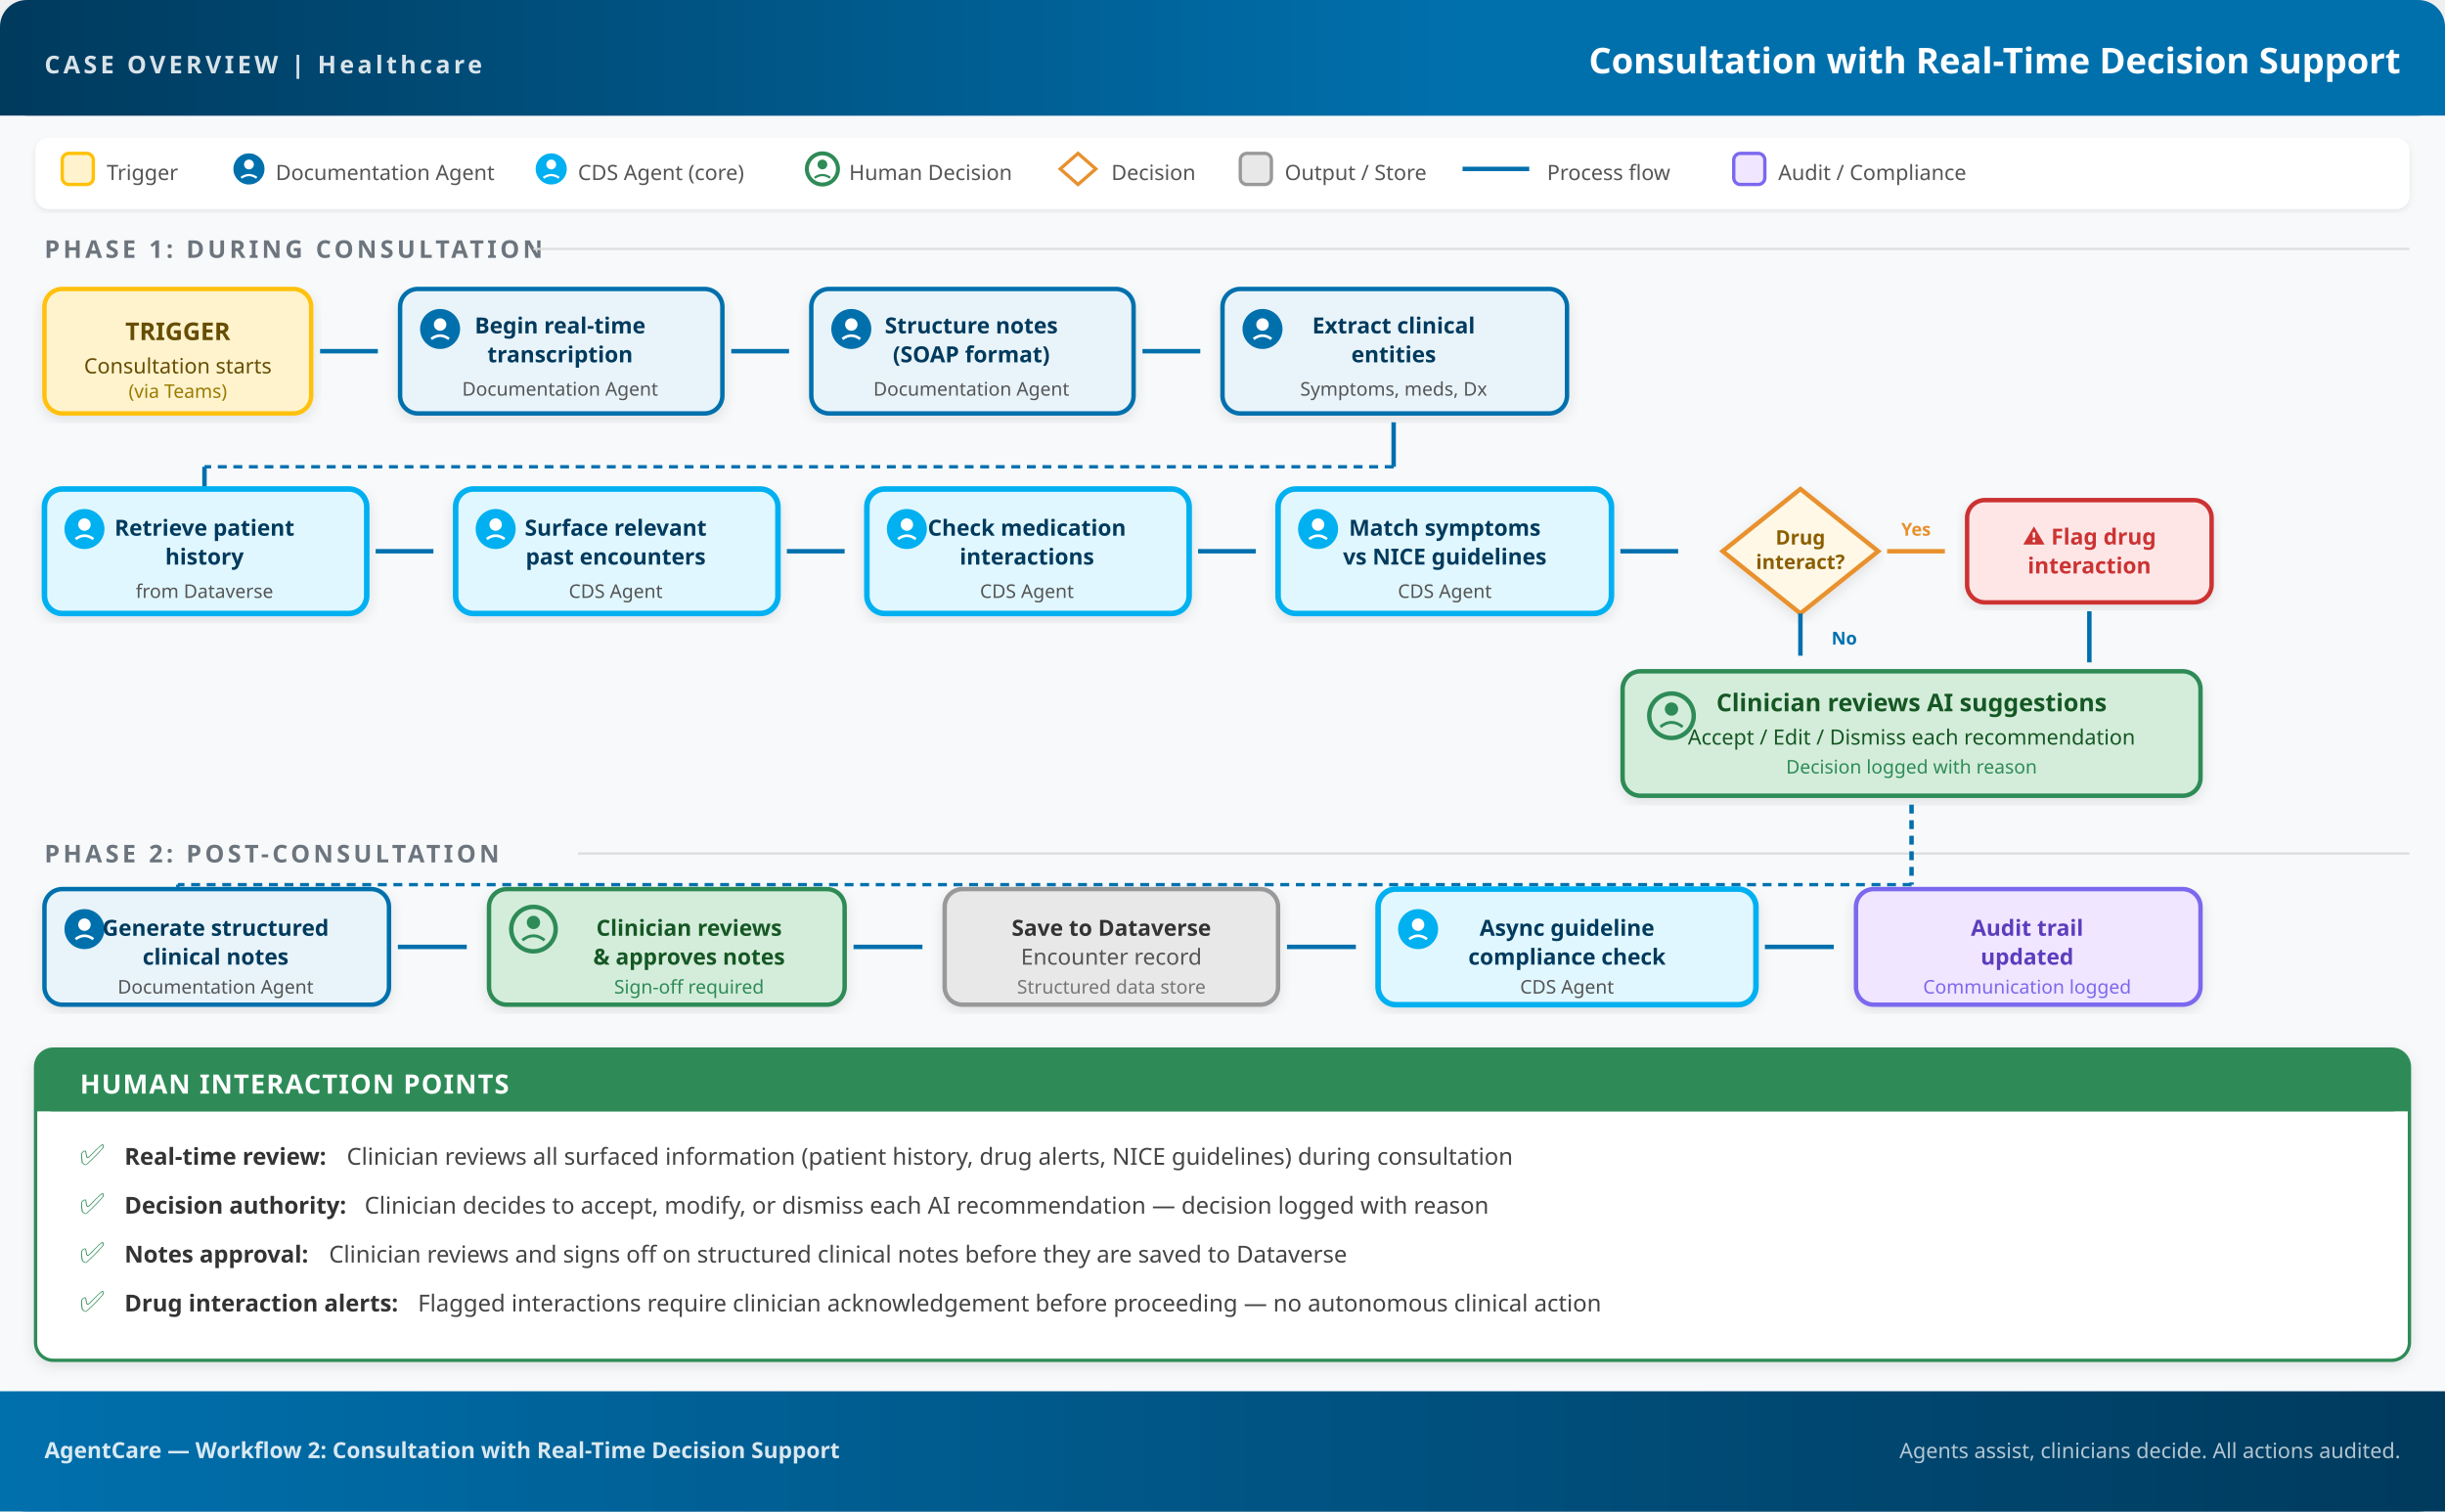
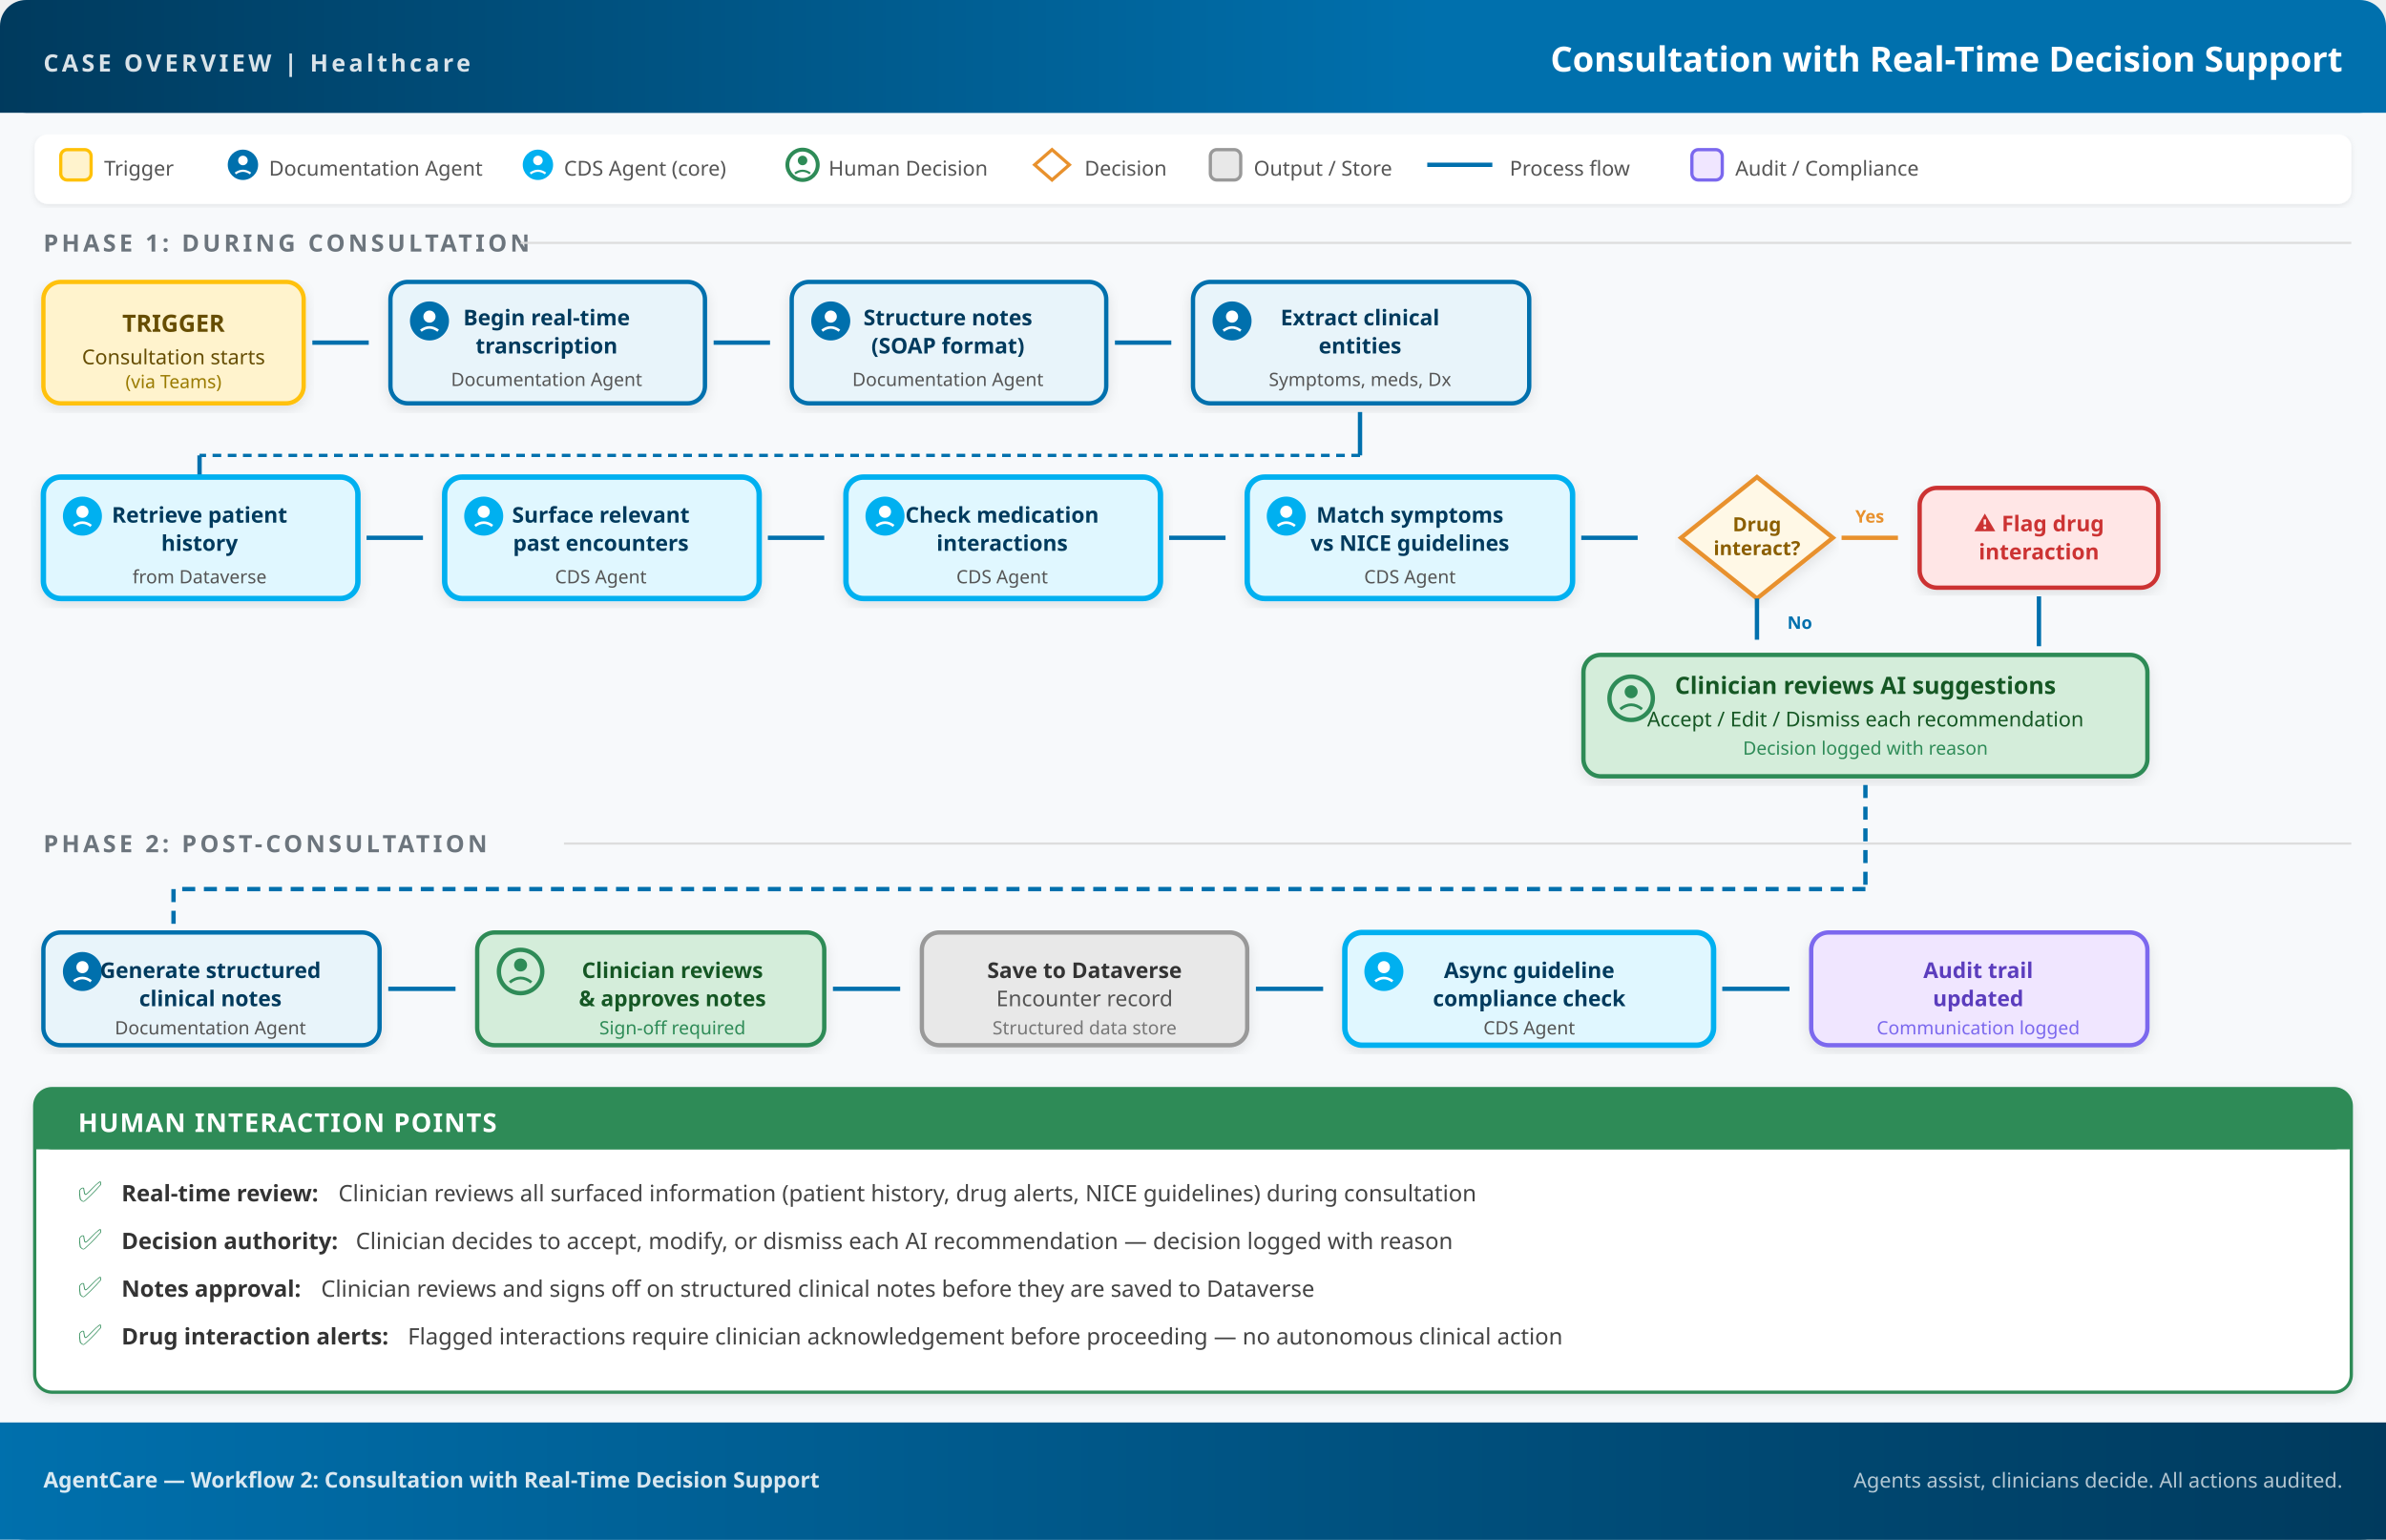
- <svg xmlns="http://www.w3.org/2000/svg" viewBox="0 0 1100 680" font-family="'Segoe UI', -apple-system, sans-serif">
+ <svg xmlns="http://www.w3.org/2000/svg" viewBox="0 0 1100 710" font-family="'Segoe UI', -apple-system, sans-serif">
  <defs>
    <filter id="shadow" x="-4%" y="-4%" width="108%" height="112%">
      <feDropShadow dx="0" dy="2" stdDeviation="3" flood-opacity="0.10" />
    </filter>
    <filter id="shadowSm" x="-2%" y="-2%" width="104%" height="108%">
      <feDropShadow dx="0" dy="1" stdDeviation="1.5" flood-opacity="0.08" />
    </filter>
    <marker id="arrowR" viewBox="0 0 10 7" refX="10" refY="3.5" markerWidth="10" markerHeight="7" orient="auto">
      <polygon points="0 0, 10 3.5, 0 7" fill="#0070AD" />
    </marker>
    <marker id="arrowD" viewBox="0 0 7 10" refX="3.5" refY="10" markerWidth="7" markerHeight="10" orient="auto">
      <polygon points="0 0, 3.5 10, 7 0" fill="#0070AD" />
    </marker>
    <linearGradient id="headerGrad" x1="0" y1="0" x2="1" y2="0">
      <stop offset="0%" stop-color="#003A5D" />
      <stop offset="60%" stop-color="#0070AD" />
      <stop offset="100%" stop-color="#0070AD" />
    </linearGradient>
    <linearGradient id="footerGrad" x1="0" y1="0" x2="1" y2="0">
      <stop offset="0%" stop-color="#0070AD" />
      <stop offset="100%" stop-color="#003A5D" />
    </linearGradient>
  </defs>
-   <rect width="1100" height="680" rx="12" fill="#F7F9FB" />
+   <rect width="1100" height="710" rx="12" fill="#F7F9FB" />
  <rect width="1100" height="52" rx="12" fill="url(#headerGrad)" />
  <rect y="40" width="1100" height="12" fill="url(#headerGrad)" />
  <text x="20" y="33" fill="white" font-size="11" font-weight="600" letter-spacing="1.5" opacity="0.85">CASE OVERVIEW | Healthcare</text>
  <text x="1080" y="33" text-anchor="end" fill="white" font-size="16" font-weight="700">Consultation with Real-Time Decision Support</text>
  <rect x="16" y="62" width="1068" height="32" rx="6" fill="white" filter="url(#shadowSm)" />
  <rect x="28" y="69" width="14" height="14" rx="3" fill="#fff3cd" stroke="#ffc107" stroke-width="1.5" />
  <text x="48" y="81" font-size="9.5" fill="#555">Trigger</text>
  <circle cx="112" cy="76" r="7" fill="#0070AD" />
  <circle cx="112" cy="74" r="2.2" fill="white" />
  <path d="M108.5,80 Q112,77.5 115.5,80" fill="none" stroke="white" stroke-width="1" />
  <text x="124" y="81" font-size="9.5" fill="#555">Documentation Agent</text>
  <circle cx="248" cy="76" r="7" fill="#00B0F0" />
  <circle cx="248" cy="74" r="2.2" fill="white" />
  <path d="M244.5,80 Q248,77.5 251.5,80" fill="none" stroke="white" stroke-width="1" />
  <text x="260" y="81" font-size="9.5" fill="#555">CDS Agent (core)</text>
  <circle cx="370" cy="76" r="7" fill="none" stroke="#2E8B57" stroke-width="1.8" />
  <circle cx="370" cy="74" r="2.2" fill="#2E8B57" />
  <path d="M366.5,80 Q370,77.5 373.5,80" fill="none" stroke="#2E8B57" stroke-width="1" />
  <text x="382" y="81" font-size="9.5" fill="#555">Human Decision</text>
  <polygon points="485,69 493,76 485,83 477,76" fill="none" stroke="#E8912D" stroke-width="1.5" />
  <text x="500" y="81" font-size="9.5" fill="#555">Decision</text>
  <rect x="558" y="69" width="14" height="14" rx="3" fill="#e8e8e8" stroke="#999" stroke-width="1.5" />
  <text x="578" y="81" font-size="9.5" fill="#555">Output / Store</text>
  <line x1="658" y1="76" x2="688" y2="76" stroke="#0070AD" stroke-width="2" />
  <text x="696" y="81" font-size="9.5" fill="#555">Process flow</text>
  <rect x="780" y="69" width="14" height="14" rx="3" fill="#f0e6ff" stroke="#7B68EE" stroke-width="1.5" />
  <text x="800" y="81" font-size="9.5" fill="#555">Audit / Compliance</text>
  <text x="20" y="116" font-size="11" fill="#6C757D" font-weight="700" letter-spacing="1.5">PHASE 1: DURING CONSULTATION</text>
  <line x1="240" y1="112" x2="1084" y2="112" stroke="#ddd" stroke-width="1" />
  <rect x="20" y="130" width="120" height="56" rx="8" fill="#fff3cd" stroke="#ffc107" stroke-width="2" filter="url(#shadow)" />
  <text x="80" y="153" text-anchor="middle" font-size="11" font-weight="700" fill="#664d03">TRIGGER</text>
  <text x="80" y="168" text-anchor="middle" font-size="9.5" fill="#664d03">Consultation starts</text>
  <text x="80" y="179" text-anchor="middle" font-size="8.5" fill="#997a00">(via Teams)</text>
  <line x1="144" y1="158" x2="170" y2="158" stroke="#0070AD" stroke-width="2" />
  <rect x="180" y="130" width="145" height="56" rx="8" fill="#E8F4FA" stroke="#0070AD" stroke-width="2" filter="url(#shadow)" />
  <circle cx="198" cy="148" r="9" fill="#0070AD" />
  <circle cx="198" cy="146" r="2.8" fill="white" />
  <path d="M194,152.5 Q198,149.5 202,152.5" fill="none" stroke="white" stroke-width="1.2" />
  <text x="252" y="150" text-anchor="middle" font-size="10" font-weight="600" fill="#003A5D">Begin real-time</text>
  <text x="252" y="163" text-anchor="middle" font-size="10" font-weight="600" fill="#003A5D">transcription</text>
  <text x="252" y="178" text-anchor="middle" font-size="8.5" fill="#555">Documentation Agent</text>
  <line x1="329" y1="158" x2="355" y2="158" stroke="#0070AD" stroke-width="2" />
  <rect x="365" y="130" width="145" height="56" rx="8" fill="#E8F4FA" stroke="#0070AD" stroke-width="2" filter="url(#shadow)" />
  <circle cx="383" cy="148" r="9" fill="#0070AD" />
  <circle cx="383" cy="146" r="2.8" fill="white" />
  <path d="M379,152.5 Q383,149.5 387,152.5" fill="none" stroke="white" stroke-width="1.2" />
  <text x="437" y="150" text-anchor="middle" font-size="10" font-weight="600" fill="#003A5D">Structure notes</text>
  <text x="437" y="163" text-anchor="middle" font-size="10" font-weight="600" fill="#003A5D">(SOAP format)</text>
  <text x="437" y="178" text-anchor="middle" font-size="8.5" fill="#555">Documentation Agent</text>
  <line x1="514" y1="158" x2="540" y2="158" stroke="#0070AD" stroke-width="2" />
  <rect x="550" y="130" width="155" height="56" rx="8" fill="#E8F4FA" stroke="#0070AD" stroke-width="2" filter="url(#shadow)" />
  <circle cx="568" cy="148" r="9" fill="#0070AD" />
  <circle cx="568" cy="146" r="2.8" fill="white" />
  <path d="M564,152.5 Q568,149.5 572,152.5" fill="none" stroke="white" stroke-width="1.2" />
  <text x="627" y="150" text-anchor="middle" font-size="10" font-weight="600" fill="#003A5D">Extract clinical</text>
  <text x="627" y="163" text-anchor="middle" font-size="10" font-weight="600" fill="#003A5D">entities</text>
  <text x="627" y="178" text-anchor="middle" font-size="8.5" fill="#555">Symptoms, meds, Dx</text>
  <line x1="627" y1="190" x2="627" y2="210" stroke="#0070AD" stroke-width="2" />
  <line x1="627" y1="210" x2="92" y2="210" stroke="#0070AD" stroke-width="1.5" stroke-dasharray="4,3" />
  <line x1="92" y1="210" x2="92" y2="220" stroke="#0070AD" stroke-width="2" />
  <rect x="20" y="220" width="145" height="56" rx="8" fill="#e0f7ff" stroke="#00B0F0" stroke-width="2.5" filter="url(#shadow)" />
  <circle cx="38" cy="238" r="9" fill="#00B0F0" />
  <circle cx="38" cy="236" r="2.8" fill="white" />
  <path d="M34,242.5 Q38,239.5 42,242.5" fill="none" stroke="white" stroke-width="1.2" />
  <text x="92" y="241" text-anchor="middle" font-size="10" font-weight="700" fill="#003A5D">Retrieve patient</text>
  <text x="92" y="254" text-anchor="middle" font-size="10" font-weight="700" fill="#003A5D">history</text>
  <text x="92" y="269" text-anchor="middle" font-size="8.5" fill="#555">from Dataverse</text>
  <line x1="169" y1="248" x2="195" y2="248" stroke="#0070AD" stroke-width="2" />
  <rect x="205" y="220" width="145" height="56" rx="8" fill="#e0f7ff" stroke="#00B0F0" stroke-width="2.5" filter="url(#shadow)" />
  <circle cx="223" cy="238" r="9" fill="#00B0F0" />
  <circle cx="223" cy="236" r="2.8" fill="white" />
  <path d="M219,242.5 Q223,239.5 227,242.5" fill="none" stroke="white" stroke-width="1.2" />
  <text x="277" y="241" text-anchor="middle" font-size="10" font-weight="700" fill="#003A5D">Surface relevant</text>
  <text x="277" y="254" text-anchor="middle" font-size="10" font-weight="700" fill="#003A5D">past encounters</text>
  <text x="277" y="269" text-anchor="middle" font-size="8.5" fill="#555">CDS Agent</text>
  <line x1="354" y1="248" x2="380" y2="248" stroke="#0070AD" stroke-width="2" />
  <rect x="390" y="220" width="145" height="56" rx="8" fill="#e0f7ff" stroke="#00B0F0" stroke-width="2.5" filter="url(#shadow)" />
  <circle cx="408" cy="238" r="9" fill="#00B0F0" />
  <circle cx="408" cy="236" r="2.8" fill="white" />
  <path d="M404,242.5 Q408,239.5 412,242.5" fill="none" stroke="white" stroke-width="1.2" />
  <text x="462" y="241" text-anchor="middle" font-size="10" font-weight="700" fill="#003A5D">Check medication</text>
  <text x="462" y="254" text-anchor="middle" font-size="10" font-weight="700" fill="#003A5D">interactions</text>
  <text x="462" y="269" text-anchor="middle" font-size="8.5" fill="#555">CDS Agent</text>
  <line x1="539" y1="248" x2="565" y2="248" stroke="#0070AD" stroke-width="2" />
  <rect x="575" y="220" width="150" height="56" rx="8" fill="#e0f7ff" stroke="#00B0F0" stroke-width="2.5" filter="url(#shadow)" />
  <circle cx="593" cy="238" r="9" fill="#00B0F0" />
  <circle cx="593" cy="236" r="2.8" fill="white" />
  <path d="M589,242.5 Q593,239.5 597,242.5" fill="none" stroke="white" stroke-width="1.2" />
  <text x="650" y="241" text-anchor="middle" font-size="10" font-weight="700" fill="#003A5D">Match symptoms</text>
  <text x="650" y="254" text-anchor="middle" font-size="10" font-weight="700" fill="#003A5D">vs NICE guidelines</text>
  <text x="650" y="269" text-anchor="middle" font-size="8.5" fill="#555">CDS Agent</text>
  <line x1="729" y1="248" x2="755" y2="248" stroke="#0070AD" stroke-width="2" />
  <polygon points="810,220 845,248 810,276 775,248" fill="#fff8e6" stroke="#E8912D" stroke-width="2" filter="url(#shadow)" />
  <text x="810" y="245" text-anchor="middle" font-size="9" font-weight="600" fill="#8B5E00">Drug</text>
  <text x="810" y="256" text-anchor="middle" font-size="9" font-weight="600" fill="#8B5E00">interact?</text>
  <line x1="849" y1="248" x2="875" y2="248" stroke="#E8912D" stroke-width="2" />
  <text x="862" y="241" text-anchor="middle" font-size="8" fill="#E8912D" font-weight="600">Yes</text>
  <rect x="885" y="225" width="110" height="46" rx="8" fill="#ffe6e6" stroke="#cc3333" stroke-width="2" filter="url(#shadow)" />
  <text x="940" y="245" text-anchor="middle" font-size="10" font-weight="700" fill="#cc3333">⚠ Flag drug</text>
  <text x="940" y="258" text-anchor="middle" font-size="10" font-weight="700" fill="#cc3333">interaction</text>
  <line x1="810" y1="276" x2="810" y2="295" stroke="#0070AD" stroke-width="2" />
  <text x="824" y="290" font-size="8" fill="#0070AD" font-weight="600">No</text>
  <rect x="730" y="302" width="260" height="56" rx="8" fill="#d4edda" stroke="#2E8B57" stroke-width="2" filter="url(#shadow)" />
  <circle cx="752" cy="322" r="10" fill="none" stroke="#2E8B57" stroke-width="2" />
  <circle cx="752" cy="319" r="3" fill="#2E8B57" />
  <path d="M747,327 Q752,323 757,327" fill="none" stroke="#2E8B57" stroke-width="1.3" />
  <text x="860" y="320" text-anchor="middle" font-size="11" font-weight="700" fill="#155724">Clinician reviews AI suggestions</text>
  <text x="860" y="335" text-anchor="middle" font-size="9.5" fill="#155724">Accept / Edit / Dismiss each recommendation</text>
  <text x="860" y="348" text-anchor="middle" font-size="8.5" fill="#2E8B57">Decision logged with reason</text>
  <line x1="940" y1="275" x2="940" y2="298" stroke="#0070AD" stroke-width="2" />
-   <text x="20" y="388" font-size="11" fill="#6C757D" font-weight="700" letter-spacing="1.5">PHASE 2: POST-CONSULTATION</text>
-   <line x1="260" y1="384" x2="1084" y2="384" stroke="#ddd" stroke-width="1" />
-   <line x1="860" y1="362" x2="860" y2="398" stroke="#0070AD" stroke-width="2" stroke-dasharray="4,3" />
-   <line x1="860" y1="398" x2="80" y2="398" stroke="#0070AD" stroke-width="1.5" stroke-dasharray="4,3" />
-   <line x1="80" y1="398" x2="80" y2="400" stroke="#0070AD" stroke-width="1.5" stroke-dasharray="4,3" />
-   <rect x="20" y="400" width="155" height="52" rx="8" fill="#E8F4FA" stroke="#0070AD" stroke-width="2" filter="url(#shadow)" />
-   <circle cx="38" cy="418" r="9" fill="#0070AD" />
-   <circle cx="38" cy="416" r="2.8" fill="white" />
-   <path d="M34,422.5 Q38,419.5 42,422.5" fill="none" stroke="white" stroke-width="1.2" />
-   <text x="97" y="421" text-anchor="middle" font-size="10" font-weight="600" fill="#003A5D">Generate structured</text>
-   <text x="97" y="434" text-anchor="middle" font-size="10" font-weight="600" fill="#003A5D">clinical notes</text>
-   <text x="97" y="447" text-anchor="middle" font-size="8.5" fill="#555">Documentation Agent</text>
-   <line x1="179" y1="426" x2="210" y2="426" stroke="#0070AD" stroke-width="2" />
-   <rect x="220" y="400" width="160" height="52" rx="8" fill="#d4edda" stroke="#2E8B57" stroke-width="2" filter="url(#shadow)" />
-   <circle cx="240" cy="418" r="10" fill="none" stroke="#2E8B57" stroke-width="2" />
-   <circle cx="240" cy="415" r="3" fill="#2E8B57" />
-   <path d="M235,423 Q240,419 245,423" fill="none" stroke="#2E8B57" stroke-width="1.3" />
-   <text x="310" y="421" text-anchor="middle" font-size="10" font-weight="700" fill="#155724">Clinician reviews</text>
-   <text x="310" y="434" text-anchor="middle" font-size="10" font-weight="700" fill="#155724">&amp; approves notes</text>
-   <text x="310" y="447" text-anchor="middle" font-size="8.5" fill="#2E8B57">Sign-off required</text>
-   <line x1="384" y1="426" x2="415" y2="426" stroke="#0070AD" stroke-width="2" />
-   <rect x="425" y="400" width="150" height="52" rx="8" fill="#e8e8e8" stroke="#999" stroke-width="2" filter="url(#shadow)" />
-   <text x="500" y="421" text-anchor="middle" font-size="10" font-weight="600" fill="#333">Save to Dataverse</text>
-   <text x="500" y="434" text-anchor="middle" font-size="10" fill="#555">Encounter record</text>
-   <text x="500" y="447" text-anchor="middle" font-size="8.5" fill="#777">Structured data store</text>
-   <line x1="579" y1="426" x2="610" y2="426" stroke="#0070AD" stroke-width="2" />
-   <rect x="620" y="400" width="170" height="52" rx="8" fill="#e0f7ff" stroke="#00B0F0" stroke-width="2.5" filter="url(#shadow)" />
-   <circle cx="638" cy="418" r="9" fill="#00B0F0" />
-   <circle cx="638" cy="416" r="2.8" fill="white" />
-   <path d="M634,422.5 Q638,419.5 642,422.5" fill="none" stroke="white" stroke-width="1.2" />
-   <text x="705" y="421" text-anchor="middle" font-size="10" font-weight="700" fill="#003A5D">Async guideline</text>
-   <text x="705" y="434" text-anchor="middle" font-size="10" font-weight="700" fill="#003A5D">compliance check</text>
-   <text x="705" y="447" text-anchor="middle" font-size="8.5" fill="#555">CDS Agent</text>
-   <line x1="794" y1="426" x2="825" y2="426" stroke="#0070AD" stroke-width="2" />
-   <rect x="835" y="400" width="155" height="52" rx="8" fill="#f0e6ff" stroke="#7B68EE" stroke-width="2" filter="url(#shadow)" />
-   <text x="912" y="421" text-anchor="middle" font-size="10" font-weight="700" fill="#5B3DBD">Audit trail</text>
-   <text x="912" y="434" text-anchor="middle" font-size="10" font-weight="700" fill="#5B3DBD">updated</text>
-   <text x="912" y="447" text-anchor="middle" font-size="8.5" fill="#7B68EE">Communication logged</text>
-   <rect x="16" y="472" width="1068" height="140" rx="8" fill="white" stroke="#2E8B57" stroke-width="1.5" filter="url(#shadow)" />
-   <rect x="16" y="472" width="1068" height="28" rx="8" fill="#2E8B57" />
-   <rect x="16" y="488" width="1068" height="12" fill="#2E8B57" />
-   <text x="36" y="492" font-size="12" font-weight="700" fill="white" letter-spacing="0.5">HUMAN INTERACTION POINTS</text>
-   <text x="36" y="524" font-size="13" fill="#2E8B57">✅</text>
-   <text x="56" y="524" font-size="10.5" fill="#333" font-weight="600">Real-time review:</text>
-   <text x="156" y="524" font-size="10.5" fill="#444">Clinician reviews all surfaced information (patient history, drug alerts, NICE guidelines) during consultation</text>
-   <text x="36" y="546" font-size="13" fill="#2E8B57">✅</text>
-   <text x="56" y="546" font-size="10.5" fill="#333" font-weight="600">Decision authority:</text>
-   <text x="164" y="546" font-size="10.5" fill="#444">Clinician decides to accept, modify, or dismiss each AI recommendation — decision logged with reason</text>
-   <text x="36" y="568" font-size="13" fill="#2E8B57">✅</text>
-   <text x="56" y="568" font-size="10.5" fill="#333" font-weight="600">Notes approval:</text>
-   <text x="148" y="568" font-size="10.5" fill="#444">Clinician reviews and signs off on structured clinical notes before they are saved to Dataverse</text>
-   <text x="36" y="590" font-size="13" fill="#2E8B57">✅</text>
-   <text x="56" y="590" font-size="10.5" fill="#333" font-weight="600">Drug interaction alerts:</text>
-   <text x="188" y="590" font-size="10.5" fill="#444">Flagged interactions require clinician acknowledgement before proceeding — no autonomous clinical action</text>
-   <rect x="0" y="626" width="1100" height="54" rx="0" fill="url(#footerGrad)" />
-   <rect x="0" y="626" width="1100" height="12" rx="0" fill="url(#footerGrad)" />
-   <rect x="0" y="668" width="1100" height="12" rx="12" fill="url(#footerGrad)" />
-   <text x="20" y="656" fill="white" font-size="10" opacity="0.85" font-weight="600">AgentCare — Workflow 2: Consultation with Real-Time Decision Support</text>
-   <text x="1080" y="656" text-anchor="end" fill="white" font-size="9.5" opacity="0.7">Agents assist, clinicians decide. All actions audited.</text>
+   <text x="20" y="393" font-size="11" fill="#6C757D" font-weight="700" letter-spacing="1.5">PHASE 2: POST-CONSULTATION</text>
+   <line x1="260" y1="389" x2="1084" y2="389" stroke="#ddd" stroke-width="1" />
+   <line x1="860" y1="362" x2="860" y2="410" stroke="#0070AD" stroke-width="2" stroke-dasharray="6,4" />
+   <line x1="860" y1="410" x2="80" y2="410" stroke="#0070AD" stroke-width="2" stroke-dasharray="6,4" />
+   <line x1="80" y1="410" x2="80" y2="430" stroke="#0070AD" stroke-width="2" stroke-dasharray="6,4" />
+   <rect x="20" y="430" width="155" height="52" rx="8" fill="#E8F4FA" stroke="#0070AD" stroke-width="2" filter="url(#shadow)" />
+   <circle cx="38" cy="448" r="9" fill="#0070AD" />
+   <circle cx="38" cy="446" r="2.8" fill="white" />
+   <path d="M34,452.5 Q38,449.5 42,452.5" fill="none" stroke="white" stroke-width="1.2" />
+   <text x="97" y="451" text-anchor="middle" font-size="10" font-weight="600" fill="#003A5D">Generate structured</text>
+   <text x="97" y="464" text-anchor="middle" font-size="10" font-weight="600" fill="#003A5D">clinical notes</text>
+   <text x="97" y="477" text-anchor="middle" font-size="8.5" fill="#555">Documentation Agent</text>
+   <line x1="179" y1="456" x2="210" y2="456" stroke="#0070AD" stroke-width="2" />
+   <rect x="220" y="430" width="160" height="52" rx="8" fill="#d4edda" stroke="#2E8B57" stroke-width="2" filter="url(#shadow)" />
+   <circle cx="240" cy="448" r="10" fill="none" stroke="#2E8B57" stroke-width="2" />
+   <circle cx="240" cy="445" r="3" fill="#2E8B57" />
+   <path d="M235,453 Q240,449 245,453" fill="none" stroke="#2E8B57" stroke-width="1.3" />
+   <text x="310" y="451" text-anchor="middle" font-size="10" font-weight="700" fill="#155724">Clinician reviews</text>
+   <text x="310" y="464" text-anchor="middle" font-size="10" font-weight="700" fill="#155724">&amp; approves notes</text>
+   <text x="310" y="477" text-anchor="middle" font-size="8.5" fill="#2E8B57">Sign-off required</text>
+   <line x1="384" y1="456" x2="415" y2="456" stroke="#0070AD" stroke-width="2" />
+   <rect x="425" y="430" width="150" height="52" rx="8" fill="#e8e8e8" stroke="#999" stroke-width="2" filter="url(#shadow)" />
+   <text x="500" y="451" text-anchor="middle" font-size="10" font-weight="600" fill="#333">Save to Dataverse</text>
+   <text x="500" y="464" text-anchor="middle" font-size="10" fill="#555">Encounter record</text>
+   <text x="500" y="477" text-anchor="middle" font-size="8.5" fill="#777">Structured data store</text>
+   <line x1="579" y1="456" x2="610" y2="456" stroke="#0070AD" stroke-width="2" />
+   <rect x="620" y="430" width="170" height="52" rx="8" fill="#e0f7ff" stroke="#00B0F0" stroke-width="2.5" filter="url(#shadow)" />
+   <circle cx="638" cy="448" r="9" fill="#00B0F0" />
+   <circle cx="638" cy="446" r="2.8" fill="white" />
+   <path d="M634,452.5 Q638,449.5 642,452.5" fill="none" stroke="white" stroke-width="1.2" />
+   <text x="705" y="451" text-anchor="middle" font-size="10" font-weight="700" fill="#003A5D">Async guideline</text>
+   <text x="705" y="464" text-anchor="middle" font-size="10" font-weight="700" fill="#003A5D">compliance check</text>
+   <text x="705" y="477" text-anchor="middle" font-size="8.5" fill="#555">CDS Agent</text>
+   <line x1="794" y1="456" x2="825" y2="456" stroke="#0070AD" stroke-width="2" />
+   <rect x="835" y="430" width="155" height="52" rx="8" fill="#f0e6ff" stroke="#7B68EE" stroke-width="2" filter="url(#shadow)" />
+   <text x="912" y="451" text-anchor="middle" font-size="10" font-weight="700" fill="#5B3DBD">Audit trail</text>
+   <text x="912" y="464" text-anchor="middle" font-size="10" font-weight="700" fill="#5B3DBD">updated</text>
+   <text x="912" y="477" text-anchor="middle" font-size="8.5" fill="#7B68EE">Communication logged</text>
+   <rect x="16" y="502" width="1068" height="140" rx="8" fill="white" stroke="#2E8B57" stroke-width="1.5" filter="url(#shadow)" />
+   <rect x="16" y="502" width="1068" height="28" rx="8" fill="#2E8B57" />
+   <rect x="16" y="518" width="1068" height="12" fill="#2E8B57" />
+   <text x="36" y="522" font-size="12" font-weight="700" fill="white" letter-spacing="0.5">HUMAN INTERACTION POINTS</text>
+   <text x="36" y="554" font-size="13" fill="#2E8B57">✅</text>
+   <text x="56" y="554" font-size="10.5" fill="#333" font-weight="600">Real-time review:</text>
+   <text x="156" y="554" font-size="10.5" fill="#444">Clinician reviews all surfaced information (patient history, drug alerts, NICE guidelines) during consultation</text>
+   <text x="36" y="576" font-size="13" fill="#2E8B57">✅</text>
+   <text x="56" y="576" font-size="10.5" fill="#333" font-weight="600">Decision authority:</text>
+   <text x="164" y="576" font-size="10.5" fill="#444">Clinician decides to accept, modify, or dismiss each AI recommendation — decision logged with reason</text>
+   <text x="36" y="598" font-size="13" fill="#2E8B57">✅</text>
+   <text x="56" y="598" font-size="10.5" fill="#333" font-weight="600">Notes approval:</text>
+   <text x="148" y="598" font-size="10.5" fill="#444">Clinician reviews and signs off on structured clinical notes before they are saved to Dataverse</text>
+   <text x="36" y="620" font-size="13" fill="#2E8B57">✅</text>
+   <text x="56" y="620" font-size="10.5" fill="#333" font-weight="600">Drug interaction alerts:</text>
+   <text x="188" y="620" font-size="10.5" fill="#444">Flagged interactions require clinician acknowledgement before proceeding — no autonomous clinical action</text>
+   <rect x="0" y="656" width="1100" height="54" rx="0" fill="url(#footerGrad)" />
+   <rect x="0" y="656" width="1100" height="12" rx="0" fill="url(#footerGrad)" />
+   <rect x="0" y="698" width="1100" height="12" rx="12" fill="url(#footerGrad)" />
+   <text x="20" y="686" fill="white" font-size="10" opacity="0.85" font-weight="600">AgentCare — Workflow 2: Consultation with Real-Time Decision Support</text>
+   <text x="1080" y="686" text-anchor="end" fill="white" font-size="9.5" opacity="0.7">Agents assist, clinicians decide. All actions audited.</text>
</svg>
